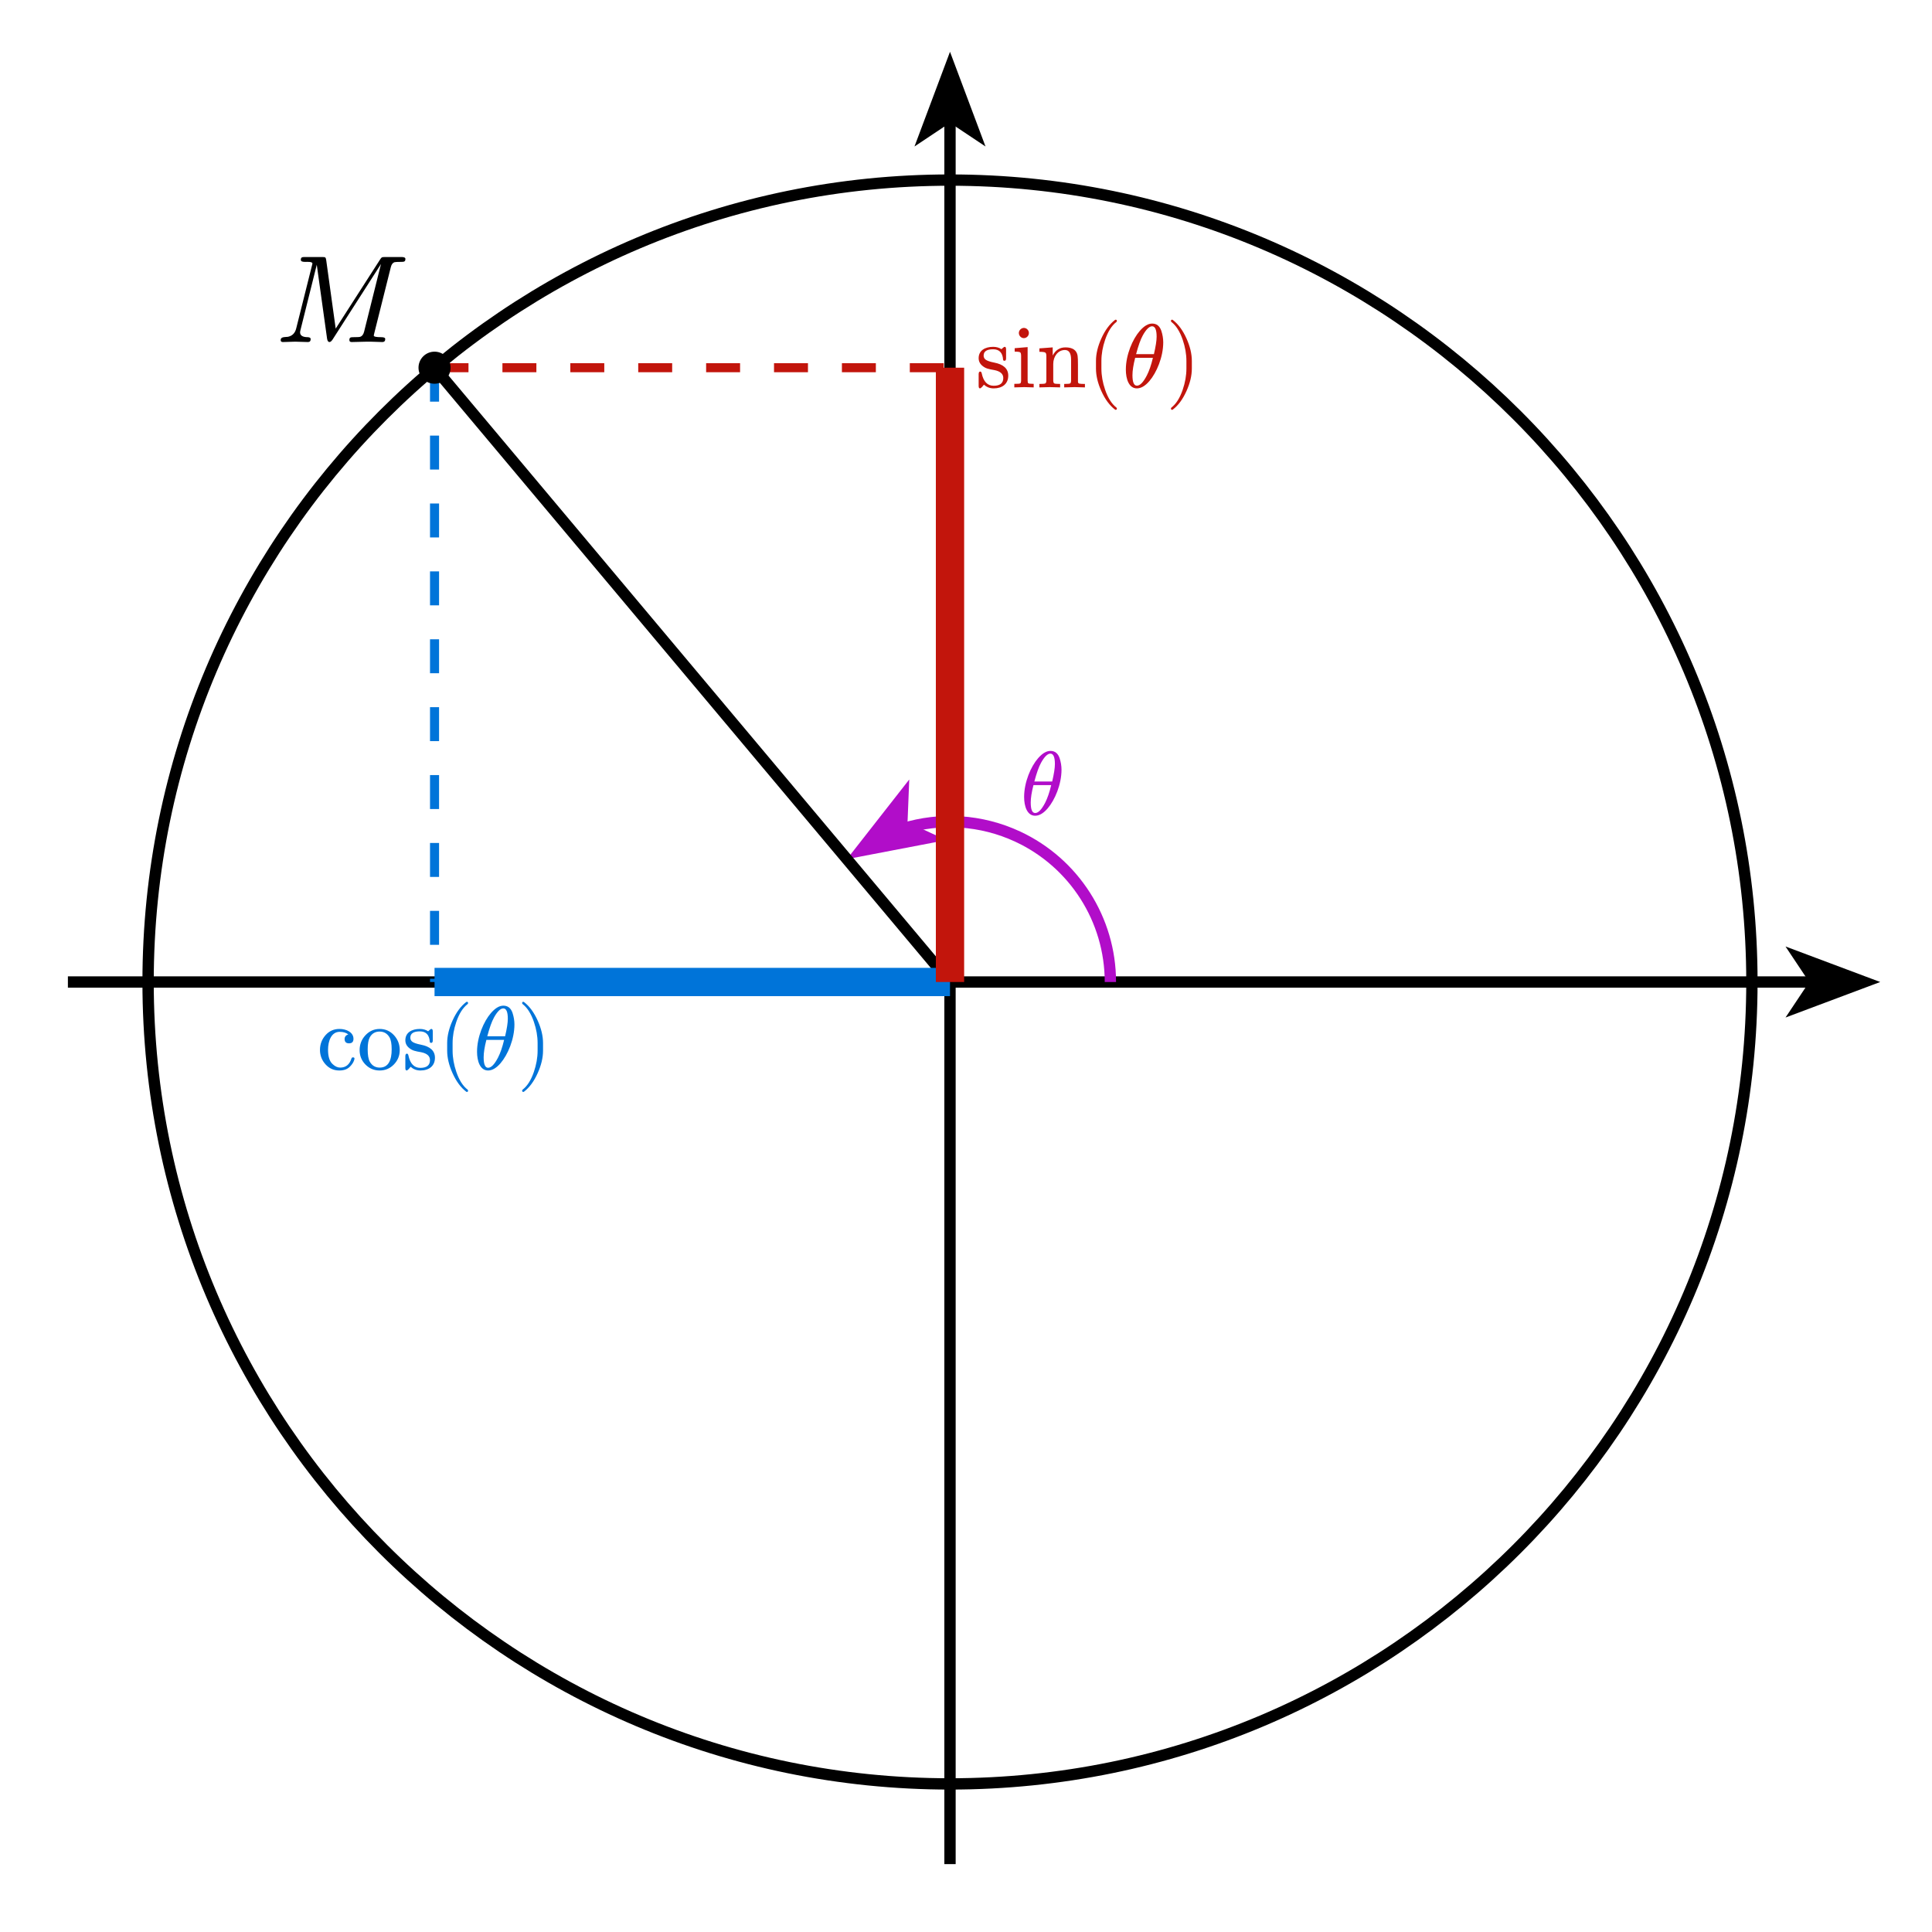
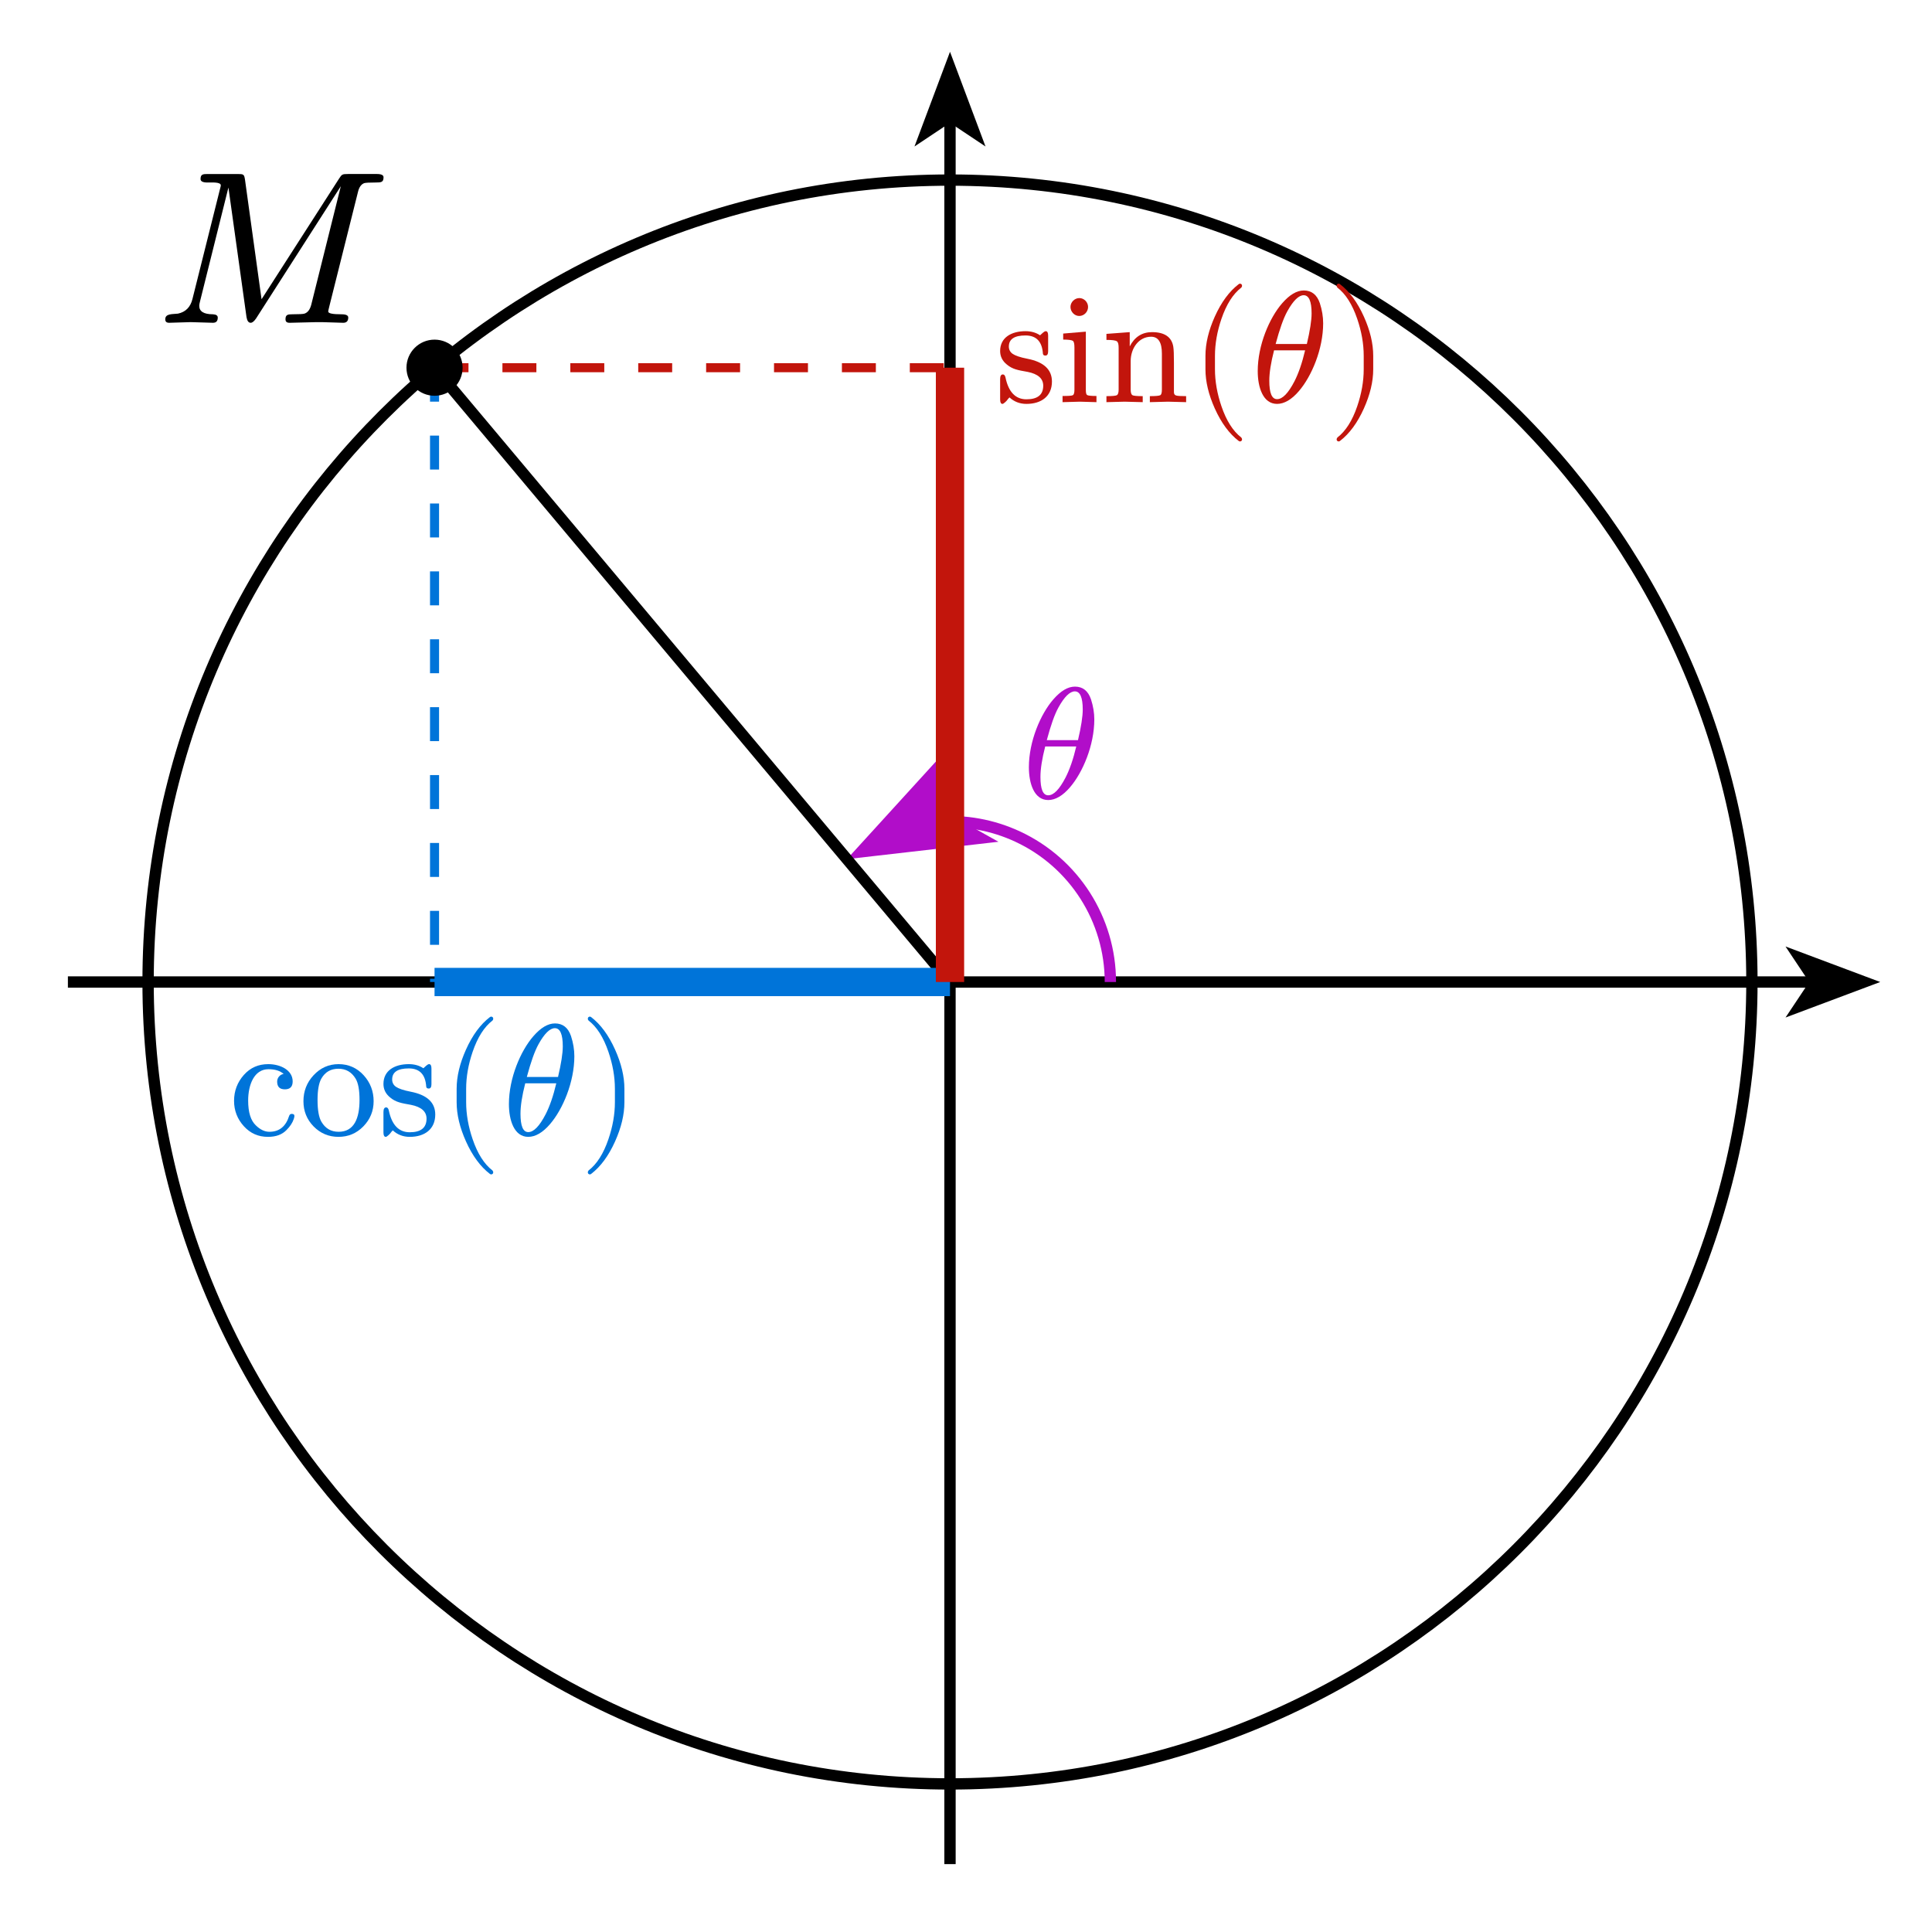
<svg xmlns="http://www.w3.org/2000/svg" xmlns:xlink="http://www.w3.org/1999/xlink" viewBox="0 0 170.733 170.733" width="170.733pt" height="170.733pt">
  <path fill="#ffffff" fill-rule="nonzero" d="M 0 0v 170.733h 170.733v -170.733Z " />
  <g transform="translate(6 6)">
    <path fill="none" stroke="#000000" stroke-width="1" stroke-linecap="butt" stroke-linejoin="miter" stroke-miterlimit="4" transform="translate(0 80.78072)" d="M 0 0h 154.482" />
    <path fill="#000000" fill-rule="nonzero" stroke="#000000" stroke-width="1" stroke-linecap="butt" stroke-linejoin="miter" stroke-miterlimit="4" stroke-dashoffset="0" stroke-dasharray="" transform="translate(153.0642 78.65474)" d="M 0 0m 5.669 2.126l -5.669 -2.126l 1.417 2.126l -1.417 2.126l 5.669 -2.126Z " />
    <path fill="none" stroke="#000000" stroke-width="1" stroke-linecap="butt" stroke-linejoin="miter" stroke-miterlimit="4" transform="translate(77.95276 4.251969)" d="M 0 0m 0 154.482v -154.482" />
    <path fill="#000000" fill-rule="nonzero" stroke="#000000" stroke-width="1" stroke-linecap="butt" stroke-linejoin="miter" stroke-miterlimit="4" stroke-dashoffset="0" stroke-dasharray="" transform="translate(75.82677)" d="M 0 0m 2.126 0l -2.126 5.669l 2.126 -1.417l 2.126 1.417l -2.126 -5.669Z " />
    <path fill="none" stroke="#000000" stroke-width="1" stroke-linecap="butt" stroke-linejoin="miter" stroke-miterlimit="4" transform="translate(7.086614 9.914582)" d="M 0 0m 70.866 0c -39.103 0 -70.866 31.763 -70.866 70.866c 0 39.103 31.763 70.866 70.866 70.866c 39.103 0 70.866 -31.763 70.866 -70.866c 0 -39.103 -31.763 -70.866 -70.866 -70.866Z " />
-     <path fill="none" stroke="#b10dc9" stroke-width="1" stroke-linecap="butt" stroke-linejoin="miter" stroke-miterlimit="4" transform="translate(73.79732 66.60732)" d="M 0 0m 18.329 14.173c 0 -5.508 -3.191 -10.517 -8.183 -12.845c -3.238 -1.51 -6.853 -1.714 -10.145 -0.705" />
-     <path fill="#b10dc9" fill-rule="nonzero" stroke="#b10dc9" stroke-width="1" stroke-linecap="butt" stroke-linejoin="miter" stroke-miterlimit="4" stroke-dashoffset="0" stroke-dasharray="" transform="translate(70.05787 64.41328)" d="M 0 0m 0 4.768l 5.947 -1.139l -2.317 -1.076l 0.102 -2.553l -3.732 4.768Z " />
-     <path fill="none" transform="translate(84.16697 60.53511)" d="M 0 0h 3.864v 5.552h -3.864v -5.552Z " />
-     <g transform="translate(84.16697 60.53511)">
-       <g transform="matrix(1 0 0 -1 0 5.464)">
-         <use xlink:href="#gDA1E969A633816CF44B98AA52CC7AFE7" x="0" y="0" fill="#b10dc9" fill-rule="nonzero" />
+     <path fill="none" stroke="#b10dc9" stroke-width="1" stroke-linecap="butt" stroke-linejoin="miter" stroke-miterlimit="4" transform="translate(76.92565 66.60732)" d="M 0 0m 15.2 14.173c 0 -5.508 -3.191 -10.517 -8.183 -12.845c -2.236 -1.043 -4.652 -1.463 -7.017 -1.291" />
+     <path fill="#b10dc9" fill-rule="nonzero" stroke="#b10dc9" stroke-width="1" stroke-linecap="butt" stroke-linejoin="miter" stroke-miterlimit="4" stroke-dashoffset="0" stroke-dasharray="" transform="translate(70.1101 61.44379)" d="M 0 0m 0 7.831l 10.527 -1.207l -3.903 -2.182l 0.514 -4.442l -7.138 7.831Z " />
+     <path fill="none" transform="translate(84.33524 54.98487)" d="M 0 0h 6.762v 9.716h -6.762v -9.716Z " />
+     <g transform="translate(84.33524 54.98487)">
+       <g transform="matrix(1 0 0 -1 0 9.562)">
+         <use xlink:href="#gCC3079E72C3D0C5A1EDCDE9A86BCC69E" x="0" y="0" fill="#b10dc9" fill-rule="nonzero" />
      </g>
    </g>
    <path fill="none" stroke="#000000" stroke-width="1" stroke-linecap="butt" stroke-linejoin="miter" stroke-miterlimit="4" transform="translate(32.40088 26.49411)" d="M 0 0m 45.552 54.287l -45.552 -54.287" />
    <path fill="none" stroke="#0074d9" stroke-width="0.8" stroke-linecap="butt" stroke-linejoin="miter" stroke-miterlimit="4" stroke-dashoffset="0" stroke-dasharray="3 3" transform="translate(32.40088 26.49411)" d="M 0 0v 54.287" />
    <path fill="none" stroke="#c2150c" stroke-width="0.8" stroke-linecap="butt" stroke-linejoin="miter" stroke-miterlimit="4" stroke-dashoffset="0" stroke-dasharray="3 3" transform="translate(32.40088 26.49411)" d="M 0 0h 45.552" />
    <path fill="none" stroke="#0074d9" stroke-width="2.5" stroke-linecap="butt" stroke-linejoin="miter" stroke-miterlimit="4" transform="translate(32.40088 80.78072)" d="M 0 0m 45.552 0h -45.552" />
    <path fill="none" stroke="#c2150c" stroke-width="2.5" stroke-linecap="butt" stroke-linejoin="miter" stroke-miterlimit="4" transform="translate(77.95276 26.49411)" d="M 0 0m 0 54.287v -54.287" />
-     <path fill="none" transform="translate(19.73716 80.78072)" d="M 0 0h 25.327v 11.983h -25.327v -11.983Z " />
-     <g transform="translate(19.73716 80.78072)">
-       <g transform="matrix(1 0 0 -1 2.267717 7.731717)">
-         <use xlink:href="#g1FA4125118032A1AF81ABBDA6DC5FBDC" x="0" y="0" fill="#0074d9" fill-rule="nonzero" />
-         <use xlink:href="#g4F556D09B435347DCAA60505DD7BED9D" x="3.552" y="0" fill="#0074d9" fill-rule="nonzero" />
-         <use xlink:href="#g20FF39E70E1E8845E6D7E49EECFC8FBE" x="7.552" y="0" fill="#0074d9" fill-rule="nonzero" />
+     <path fill="none" transform="translate(10.23937 80.78072)" d="M 0 0h 44.323v 20.971h -44.323v -20.971Z " />
+     <g transform="translate(10.23937 80.78072)">
+       <g transform="matrix(1 0 0 -1 3.968504 13.5305)">
+         <use xlink:href="#g258C70B18BC80CFBC683E19406AD4C62" x="0" y="0" fill="#0074d9" fill-rule="nonzero" />
+         <use xlink:href="#g1462BC444B9152D77B353A83A1EDE004" x="6.216" y="0" fill="#0074d9" fill-rule="nonzero" />
+         <use xlink:href="#gAE6D53EBE051B79B6F408E0269F98819" x="13.216" y="0" fill="#0074d9" fill-rule="nonzero" />
      </g>
-       <g transform="matrix(1 0 0 -1 12.97172 7.731717)">
-         <use xlink:href="#g641A6D65893F60A3859ADDEBAA60C485" x="0" y="0" fill="#0074d9" fill-rule="nonzero" />
+       <g transform="matrix(1 0 0 -1 22.7005 13.5305)">
+         <use xlink:href="#g4F234FF85F9F6946924B710E435ADD" x="0" y="0" fill="#0074d9" fill-rule="nonzero" />
      </g>
-       <g transform="matrix(1 0 0 -1 16.08372 7.731717)">
-         <use xlink:href="#gDA1E969A633816CF44B98AA52CC7AFE7" x="0" y="0" fill="#0074d9" fill-rule="nonzero" />
+       <g transform="matrix(1 0 0 -1 28.1465 13.5305)">
+         <use xlink:href="#gCC3079E72C3D0C5A1EDCDE9A86BCC69E" x="0" y="0" fill="#0074d9" fill-rule="nonzero" />
      </g>
-       <g transform="matrix(1 0 0 -1 19.94772 7.731717)">
-         <use xlink:href="#g44C223139EF57B7227E3C3E5D94DE4B2" x="0" y="0" fill="#0074d9" fill-rule="nonzero" />
+       <g transform="matrix(1 0 0 -1 34.9085 13.5305)">
+         <use xlink:href="#g95F3CF0ECA471EEF0B21C8E5A07D7053" x="0" y="0" fill="#0074d9" fill-rule="nonzero" />
      </g>
    </g>
-     <path fill="none" transform="translate(77.95276 20.50239)" d="M 0 0h 24.447v 11.983h -24.447v -11.983Z " />
-     <g transform="translate(77.95276 20.50239)">
-       <g transform="matrix(1 0 0 -1 2.267717 7.731717)">
-         <use xlink:href="#g20FF39E70E1E8845E6D7E49EECFC8FBE" x="0" y="0" fill="#c2150c" fill-rule="nonzero" />
-         <use xlink:href="#g4D908C92EB455D723E0ACEF684CDE567" x="3.152" y="0" fill="#c2150c" fill-rule="nonzero" />
-         <use xlink:href="#g1B7BA69B40F53CE4A645D03518728FF7" x="5.376" y="0" fill="#c2150c" fill-rule="nonzero" />
+     <path fill="none" transform="translate(77.95276 16.00861)" d="M 0 0h 42.783v 20.971h -42.783v -20.971Z " />
+     <g transform="translate(77.95276 16.00861)">
+       <g transform="matrix(1 0 0 -1 3.968504 13.5305)">
+         <use xlink:href="#gAE6D53EBE051B79B6F408E0269F98819" x="0" y="0" fill="#c2150c" fill-rule="nonzero" />
+         <use xlink:href="#gD6BBEF219BB5A8B12BF6CE642665027E" x="5.516" y="0" fill="#c2150c" fill-rule="nonzero" />
+         <use xlink:href="#g132E8BB142D2715CF88F2BB0B3C5B6AF" x="9.408" y="0" fill="#c2150c" fill-rule="nonzero" />
      </g>
-       <g transform="matrix(1 0 0 -1 12.09172 7.731717)">
-         <use xlink:href="#g641A6D65893F60A3859ADDEBAA60C485" x="0" y="0" fill="#c2150c" fill-rule="nonzero" />
+       <g transform="matrix(1 0 0 -1 21.1605 13.5305)">
+         <use xlink:href="#g4F234FF85F9F6946924B710E435ADD" x="0" y="0" fill="#c2150c" fill-rule="nonzero" />
      </g>
-       <g transform="matrix(1 0 0 -1 15.20372 7.731717)">
-         <use xlink:href="#gDA1E969A633816CF44B98AA52CC7AFE7" x="0" y="0" fill="#c2150c" fill-rule="nonzero" />
+       <g transform="matrix(1 0 0 -1 26.6065 13.5305)">
+         <use xlink:href="#gCC3079E72C3D0C5A1EDCDE9A86BCC69E" x="0" y="0" fill="#c2150c" fill-rule="nonzero" />
      </g>
-       <g transform="matrix(1 0 0 -1 19.06772 7.731717)">
-         <use xlink:href="#g44C223139EF57B7227E3C3E5D94DE4B2" x="0" y="0" fill="#c2150c" fill-rule="nonzero" />
+       <g transform="matrix(1 0 0 -1 33.3685 13.5305)">
+         <use xlink:href="#g95F3CF0ECA471EEF0B21C8E5A07D7053" x="0" y="0" fill="#c2150c" fill-rule="nonzero" />
      </g>
    </g>
-     <path fill="#000000" fill-rule="nonzero" transform="translate(30.98356 25.07679)" d="M 0 0m 1.417 0c -0.782 0 -1.417 0.635 -1.417 1.417c 0 0.782 0.635 1.417 1.417 1.417c 0.782 0 1.417 -0.635 1.417 -1.417c 0 -0.782 -0.635 -1.417 -1.417 -1.417Z " />
-     <path fill="none" transform="translate(16.07344 14.44568)" d="M 0 0h 16.327v 12.048h -16.327v -12.048Z " />
-     <g transform="translate(16.07344 14.44568)">
-       <g transform="matrix(1 0 0 -1 2.267717 9.780717)">
-         <use xlink:href="#gC45012E9777FA5A123D693620FE7C717" x="0" y="0" fill="#000000" fill-rule="nonzero" />
+     <path fill="#000000" fill-rule="nonzero" transform="translate(29.92056 24.01379)" d="M 0 0m 2.48 0c -1.369 0 -2.48 1.112 -2.48 2.48c 0 1.369 1.112 2.48 2.48 2.48c 1.369 0 2.48 -1.112 2.48 -2.48c 0 -1.369 -1.112 -2.48 -2.48 -2.48Z " />
+     <path fill="none" transform="translate(3.82787 5.409352)" d="M 0 0h 28.573v 21.085h -28.573v -21.085Z " />
+     <g transform="translate(3.82787 5.409352)">
+       <g transform="matrix(1 0 0 -1 3.968504 17.11625)">
+         <use xlink:href="#gCFD629F6563D277A6C08C583B68E3F40" x="0" y="0" fill="#000000" fill-rule="nonzero" />
      </g>
    </g>
  </g>
  <defs>
-     <symbol id="gDA1E969A633816CF44B98AA52CC7AFE7" overflow="visible">
-       <path d="M 0 0m 1.312 -0.088c 0.36 0 0.736 0.216 1.104 0.648c 0.64 0.744 1.224 2.12 1.224 3.424c 0 0.328 -0.056 0.672 -0.168 1.016c -0.144 0.424 -0.416 0.64 -0.808 0.64c -0.36 0 -0.72 -0.216 -1.096 -0.648c -0.64 -0.736 -1.232 -2.112 -1.232 -3.424c 0 -0.816 0.264 -1.656 0.976 -1.656Z m 1.344 5.488c 0.264 0 0.4 -0.304 0.4 -0.92c 0 -0.344 -0.08 -0.864 -0.24 -1.544h -1.576c 0.2 0.744 0.392 1.296 0.592 1.656c 0.296 0.536 0.576 0.808 0.824 0.808Z m -1.496 -2.784h 1.568c -0.152 -0.648 -0.336 -1.168 -0.536 -1.56c -0.312 -0.6 -0.6 -0.904 -0.88 -0.904c -0.264 0 -0.392 0.312 -0.392 0.928c 0 0.4 0.08 0.912 0.24 1.536Z " />
+     <symbol id="gCC3079E72C3D0C5A1EDCDE9A86BCC69E" overflow="visible">
+       <path d="M 0 0m 2.296 -0.154c 0.63 0 1.288 0.378 1.932 1.134c 1.12 1.302 2.142 3.71 2.142 5.992c 0 0.574 -0.098 1.176 -0.294 1.778c -0.252 0.742 -0.728 1.12 -1.414 1.12c -0.63 0 -1.26 -0.378 -1.918 -1.134c -1.12 -1.288 -2.156 -3.696 -2.156 -5.992c 0 -1.428 0.462 -2.898 1.708 -2.898Z m 2.352 9.604c 0.462 0 0.7 -0.532 0.7 -1.61c 0 -0.602 -0.14 -1.512 -0.42 -2.702h -2.758c 0.35 1.302 0.686 2.268 1.036 2.898c 0.518 0.938 1.008 1.414 1.442 1.414Z m -2.618 -4.872h 2.744c -0.266 -1.134 -0.588 -2.044 -0.938 -2.73c -0.546 -1.05 -1.05 -1.582 -1.54 -1.582c -0.462 0 -0.686 0.546 -0.686 1.624c 0 0.7 0.14 1.596 0.42 2.688Z " />
    </symbol>
-     <symbol id="g1FA4125118032A1AF81ABBDA6DC5FBDC" overflow="visible">
-       <path d="M 0 0m 2.008 3.328c 0.336 0 0.592 -0.08 0.768 -0.24c -0.192 -0.024 -0.328 -0.2 -0.328 -0.384c 0 -0.264 0.128 -0.392 0.392 -0.392c 0.264 0 0.392 0.136 0.392 0.4c 0 0.568 -0.616 0.872 -1.232 0.872c -0.496 0 -0.904 -0.176 -1.232 -0.544c -0.328 -0.368 -0.496 -0.808 -0.496 -1.312c 0 -0.488 0.168 -0.92 0.496 -1.28c 0.328 -0.36 0.728 -0.536 1.216 -0.536c 0.4 0 0.712 0.112 0.936 0.344c 0.184 0.184 0.304 0.368 0.368 0.56c 0.024 0.072 0.032 0.12 0.032 0.152c 0 0.072 -0.048 0.104 -0.136 0.104c -0.064 0 -0.104 -0.032 -0.128 -0.096c -0.168 -0.536 -0.496 -0.808 -1 -0.808c -0.232 0 -0.456 0.104 -0.68 0.32c -0.264 0.248 -0.392 0.664 -0.392 1.256c 0 0.8 0.304 1.584 1.024 1.584Z " />
+     <symbol id="g258C70B18BC80CFBC683E19406AD4C62" overflow="visible">
+       <path d="M 0 0m 3.514 5.824c 0.588 0 1.036 -0.14 1.344 -0.42c -0.336 -0.042 -0.574 -0.35 -0.574 -0.672c 0 -0.462 0.224 -0.686 0.686 -0.686c 0.462 0 0.686 0.238 0.686 0.7c 0 0.994 -1.078 1.526 -2.156 1.526c -0.868 0 -1.582 -0.308 -2.156 -0.952c -0.574 -0.644 -0.868 -1.414 -0.868 -2.296c 0 -0.854 0.294 -1.61 0.868 -2.24c 0.574 -0.63 1.274 -0.938 2.128 -0.938c 0.7 0 1.246 0.196 1.638 0.602c 0.322 0.322 0.532 0.644 0.644 0.98c 0.042 0.126 0.056 0.21 0.056 0.266c 0 0.126 -0.084 0.182 -0.238 0.182c -0.112 0 -0.182 -0.056 -0.224 -0.168c -0.294 -0.938 -0.868 -1.414 -1.75 -1.414c -0.406 0 -0.798 0.182 -1.19 0.56c -0.462 0.434 -0.686 1.162 -0.686 2.198c 0 1.4 0.532 2.772 1.792 2.772Z " />
    </symbol>
-     <symbol id="g4F556D09B435347DCAA60505DD7BED9D" overflow="visible">
-       <path d="M 0 0m 1.992 -0.088c 0.496 0 0.912 0.176 1.256 0.528c 0.344 0.352 0.52 0.776 0.52 1.272c 0 0.504 -0.168 0.944 -0.504 1.312c -0.336 0.368 -0.76 0.56 -1.264 0.56c -0.504 0 -0.92 -0.192 -1.264 -0.56c -0.344 -0.368 -0.512 -0.808 -0.512 -1.312c 0 -0.496 0.168 -0.92 0.512 -1.272c 0.344 -0.352 0.768 -0.528 1.256 -0.528Z m 0.008 0.256c -0.384 0 -0.672 0.168 -0.872 0.512c -0.128 0.224 -0.192 0.592 -0.192 1.096c 0 0.488 0.064 0.84 0.184 1.064c 0.192 0.344 0.48 0.512 0.872 0.512c 0.376 0 0.664 -0.168 0.864 -0.496c 0.136 -0.224 0.2 -0.584 0.2 -1.08c 0 -0.928 -0.272 -1.608 -1.056 -1.608Z " />
+     <symbol id="g1462BC444B9152D77B353A83A1EDE004" overflow="visible">
+       <path d="M 0 0m 3.486 -0.154c 0.868 0 1.596 0.308 2.198 0.924c 0.602 0.616 0.91 1.358 0.91 2.226c 0 0.882 -0.294 1.652 -0.882 2.296c -0.588 0.644 -1.33 0.98 -2.212 0.98c -0.882 0 -1.61 -0.336 -2.212 -0.98c -0.602 -0.644 -0.896 -1.414 -0.896 -2.296c 0 -0.868 0.294 -1.61 0.896 -2.226c 0.602 -0.616 1.344 -0.924 2.198 -0.924Z m 0.014 0.448c -0.672 0 -1.176 0.294 -1.526 0.896c -0.224 0.392 -0.336 1.036 -0.336 1.918c 0 0.854 0.112 1.47 0.322 1.862c 0.336 0.602 0.84 0.896 1.526 0.896c 0.658 0 1.162 -0.294 1.512 -0.868c 0.238 -0.392 0.35 -1.022 0.35 -1.89c 0 -1.624 -0.476 -2.814 -1.848 -2.814Z " />
    </symbol>
-     <symbol id="g20FF39E70E1E8845E6D7E49EECFC8FBE" overflow="visible">
-       <path d="M 0 0m 2.88 1.04c 0 0.608 -0.416 0.992 -1.24 1.152c -0.376 0.072 -0.616 0.16 -0.744 0.248c -0.128 0.088 -0.192 0.216 -0.192 0.368c 0 0.376 0.28 0.56 0.84 0.56c 0.544 0 0.84 -0.304 0.88 -0.92c 0.008 -0.064 0.048 -0.096 0.128 -0.096c 0.088 0 0.136 0.072 0.136 0.216v 0.792c 0 0.152 -0.04 0.224 -0.12 0.224c -0.088 0 -0.208 -0.144 -0.288 -0.208c -0.2 0.136 -0.448 0.208 -0.736 0.208c -0.712 0 -1.28 -0.32 -1.28 -1c 0 -0.272 0.112 -0.504 0.344 -0.688c 0.28 -0.232 0.544 -0.28 1.048 -0.368c 0.52 -0.104 0.784 -0.336 0.784 -0.696c 0 -0.456 -0.28 -0.688 -0.848 -0.688c -0.552 0 -0.904 0.368 -1.056 1.096c -0.024 0.104 -0.064 0.16 -0.136 0.16c -0.088 0 -0.136 -0.08 -0.136 -0.232v -1.032c 0 -0.152 0.04 -0.224 0.12 -0.224c 0.024 0 0.064 0.024 0.128 0.08c 0.144 0.128 0.08 0.104 0.224 0.248c 0.232 -0.216 0.52 -0.328 0.856 -0.328c 0.76 0 1.288 0.392 1.288 1.128Z " />
+     <symbol id="gAE6D53EBE051B79B6F408E0269F98819" overflow="visible">
+       <path d="M 0 0m 5.04 1.82c 0 1.064 -0.728 1.736 -2.17 2.016c -0.658 0.126 -1.078 0.28 -1.302 0.434c -0.224 0.154 -0.336 0.378 -0.336 0.644c 0 0.658 0.49 0.98 1.47 0.98c 0.952 0 1.47 -0.532 1.54 -1.61c 0.014 -0.112 0.084 -0.168 0.224 -0.168c 0.154 0 0.238 0.126 0.238 0.378v 1.386c 0 0.266 -0.07 0.392 -0.21 0.392c -0.154 0 -0.364 -0.252 -0.504 -0.364c -0.35 0.238 -0.784 0.364 -1.288 0.364c -1.246 0 -2.24 -0.56 -2.24 -1.75c 0 -0.476 0.196 -0.882 0.602 -1.204c 0.49 -0.406 0.952 -0.49 1.834 -0.644c 0.91 -0.182 1.372 -0.588 1.372 -1.218c 0 -0.798 -0.49 -1.204 -1.484 -1.204c -0.966 0 -1.582 0.644 -1.848 1.918c -0.042 0.182 -0.112 0.28 -0.238 0.28c -0.154 0 -0.238 -0.14 -0.238 -0.406v -1.806c 0 -0.266 0.07 -0.392 0.21 -0.392c 0.042 0 0.112 0.042 0.224 0.14c 0.252 0.224 0.14 0.182 0.392 0.434c 0.406 -0.378 0.91 -0.574 1.498 -0.574c 1.33 0 2.254 0.686 2.254 1.974Z " />
    </symbol>
-     <symbol id="g641A6D65893F60A3859ADDEBAA60C485" overflow="visible">
-       <path d="M 0 0m 2.544 -1.984c 0.072 0 0.112 0.04 0.112 0.112c 0 0.024 -0.016 0.056 -0.04 0.088c -0.416 0.32 -0.752 0.848 -1 1.576c -0.216 0.632 -0.328 1.256 -0.328 1.872v 0.672c 0 0.616 0.112 1.24 0.328 1.872c 0.248 0.728 0.584 1.256 1 1.576c 0.024 0.024 0.04 0.056 0.04 0.088c 0 0.072 -0.04 0.112 -0.112 0.112c -0.008 0 -0.032 -0.008 -0.056 -0.024c -0.48 -0.368 -0.88 -0.912 -1.208 -1.64c -0.312 -0.696 -0.472 -1.352 -0.472 -1.984v -0.672c 0 -0.632 0.16 -1.288 0.472 -1.984c 0.328 -0.728 0.728 -1.272 1.208 -1.64c 0.024 -0.016 0.048 -0.024 0.056 -0.024Z " />
+     <symbol id="g4F234FF85F9F6946924B710E435ADD" overflow="visible">
+       <path d="M 0 0m 4.452 -3.472c 0.126 0 0.196 0.07 0.196 0.196c 0 0.042 -0.028 0.098 -0.07 0.154c -0.728 0.56 -1.316 1.484 -1.75 2.758c -0.378 1.106 -0.574 2.198 -0.574 3.276v 1.176c 0 1.078 0.196 2.17 0.574 3.276c 0.434 1.274 1.022 2.198 1.75 2.758c 0.042 0.042 0.07 0.098 0.07 0.154c 0 0.126 -0.07 0.196 -0.196 0.196c -0.014 0 -0.056 -0.014 -0.098 -0.042c -0.84 -0.644 -1.54 -1.596 -2.114 -2.87c -0.546 -1.218 -0.826 -2.366 -0.826 -3.472v -1.176c 0 -1.106 0.28 -2.254 0.826 -3.472c 0.574 -1.274 1.274 -2.226 2.114 -2.87c 0.042 -0.028 0.084 -0.042 0.098 -0.042Z " />
    </symbol>
-     <symbol id="g44C223139EF57B7227E3C3E5D94DE4B2" overflow="visible">
-       <path d="M 0 0m 0.624 -1.96c 0.48 0.368 0.88 0.912 1.208 1.64c 0.312 0.696 0.472 1.352 0.472 1.984v 0.672c 0 0.632 -0.16 1.288 -0.472 1.984c -0.328 0.728 -0.728 1.272 -1.208 1.64c -0.024 0.016 -0.048 0.024 -0.056 0.024c -0.072 0 -0.112 -0.04 -0.112 -0.112c 0 -0.032 0.016 -0.064 0.04 -0.088c 0.416 -0.32 0.752 -0.848 1 -1.576c 0.216 -0.632 0.328 -1.256 0.328 -1.872v -0.672c 0 -0.616 -0.112 -1.24 -0.328 -1.872c -0.248 -0.728 -0.584 -1.256 -1 -1.576c -0.024 -0.032 -0.04 -0.064 -0.04 -0.088c 0 -0.072 0.04 -0.112 0.112 -0.112c 0.008 0 0.032 0.008 0.056 0.024Z " />
+     <symbol id="g95F3CF0ECA471EEF0B21C8E5A07D7053" overflow="visible">
+       <path d="M 0 0m 1.092 -3.43c 0.84 0.644 1.54 1.596 2.114 2.87c 0.546 1.218 0.826 2.366 0.826 3.472v 1.176c 0 1.106 -0.28 2.254 -0.826 3.472c -0.574 1.274 -1.274 2.226 -2.114 2.87c -0.042 0.028 -0.084 0.042 -0.098 0.042c -0.126 0 -0.196 -0.07 -0.196 -0.196c 0 -0.056 0.028 -0.112 0.07 -0.154c 0.728 -0.56 1.316 -1.484 1.75 -2.758c 0.378 -1.106 0.574 -2.198 0.574 -3.276v -1.176c 0 -1.078 -0.196 -2.17 -0.574 -3.276c -0.434 -1.274 -1.022 -2.198 -1.75 -2.758c -0.042 -0.056 -0.07 -0.112 -0.07 -0.154c 0 -0.126 0.07 -0.196 0.196 -0.196c 0.014 0 0.056 0.014 0.098 0.042Z " />
    </symbol>
-     <symbol id="g4D908C92EB455D723E0ACEF684CDE567" overflow="visible">
-       <path d="M 0 0m 1.552 4.808c 0 0.24 -0.2 0.448 -0.44 0.448c -0.24 0 -0.448 -0.208 -0.448 -0.448c 0 -0.24 0.2 -0.456 0.44 -0.456c 0.248 0 0.448 0.208 0.448 0.456Z m -0.408 -4.784l 0.832 -0.024v 0.312c -0.264 0 -0.424 0.016 -0.472 0.048c -0.048 0.032 -0.064 0.12 -0.064 0.264v 2.936l -1.144 -0.096v -0.304c 0.264 0 0.432 -0.024 0.488 -0.064c 0.056 -0.04 0.08 -0.152 0.08 -0.336v -2.128c 0 -0.152 -0.024 -0.248 -0.08 -0.28c -0.056 -0.032 -0.232 -0.04 -0.52 -0.04v -0.312Z " />
+     <symbol id="gD6BBEF219BB5A8B12BF6CE642665027E" overflow="visible">
+       <path d="M 0 0m 2.716 8.414c 0 0.42 -0.35 0.784 -0.77 0.784c -0.42 0 -0.784 -0.364 -0.784 -0.784c 0 -0.42 0.35 -0.798 0.77 -0.798c 0.434 0 0.784 0.364 0.784 0.798Z m -0.714 -8.372l 1.456 -0.042v 0.546c -0.462 0 -0.742 0.028 -0.826 0.084c -0.084 0.056 -0.112 0.21 -0.112 0.462v 5.138l -2.002 -0.168v -0.532c 0.462 0 0.756 -0.042 0.854 -0.112c 0.098 -0.07 0.14 -0.266 0.14 -0.588v -3.724c 0 -0.266 -0.042 -0.434 -0.14 -0.49c -0.098 -0.056 -0.406 -0.07 -0.91 -0.07v -0.546Z " />
    </symbol>
-     <symbol id="g1B7BA69B40F53CE4A645D03518728FF7" overflow="visible">
-       <path d="M 0 0m 2.512 3.304c 0.36 0 0.544 -0.28 0.544 -0.848v -1.824c 0 -0.152 -0.024 -0.248 -0.08 -0.28c -0.056 -0.032 -0.232 -0.048 -0.528 -0.048v -0.304l 0.92 0.024l 0.912 -0.024v 0.304c -0.256 0 -0.424 0.008 -0.504 0.032c -0.08 0.024 -0.112 0.08 -0.112 0.176v 1.496c 0 0.376 -0.008 0.64 -0.032 0.792c -0.08 0.488 -0.44 0.736 -1.072 0.736c -0.504 0 -0.88 -0.24 -1.128 -0.72v 0.72l -1.176 -0.088v -0.304c 0.288 0 0.464 -0.024 0.528 -0.072c 0.064 -0.048 0.088 -0.152 0.088 -0.336v -2.104c 0 -0.152 -0.032 -0.248 -0.088 -0.28c -0.056 -0.032 -0.232 -0.048 -0.528 -0.048v -0.304l 0.92 0.024l 0.912 -0.024v 0.304c -0.296 0 -0.464 0.016 -0.52 0.048c -0.056 0.032 -0.088 0.128 -0.088 0.28v 1.44c 0 0.648 0.408 1.232 1.032 1.232Z " />
+     <symbol id="g132E8BB142D2715CF88F2BB0B3C5B6AF" overflow="visible">
+       <path d="M 0 0m 4.396 5.782c 0.63 0 0.952 -0.49 0.952 -1.484v -3.192c 0 -0.266 -0.042 -0.434 -0.14 -0.49c -0.098 -0.056 -0.406 -0.084 -0.924 -0.084v -0.532l 1.61 0.042l 1.596 -0.042v 0.532c -0.448 0 -0.742 0.014 -0.882 0.056c -0.14 0.042 -0.196 0.14 -0.196 0.308v 2.618c 0 0.658 -0.014 1.12 -0.056 1.386c -0.14 0.854 -0.77 1.288 -1.876 1.288c -0.882 0 -1.54 -0.42 -1.974 -1.26v 1.26l -2.058 -0.154v -0.532c 0.504 0 0.812 -0.042 0.924 -0.126c 0.112 -0.084 0.154 -0.266 0.154 -0.588v -3.682c 0 -0.266 -0.056 -0.434 -0.154 -0.49c -0.098 -0.056 -0.406 -0.084 -0.924 -0.084v -0.532l 1.61 0.042l 1.596 -0.042v 0.532c -0.518 0 -0.812 0.028 -0.91 0.084c -0.098 0.056 -0.154 0.224 -0.154 0.49v 2.52c 0 1.134 0.714 2.156 1.806 2.156Z " />
    </symbol>
-     <symbol id="gC45012E9777FA5A123D693620FE7C717" overflow="visible">
-       <path d="M 0 0m 6.534 0.176c 0 -0.121 0.066 -0.176 0.209 -0.176l 1.353 0.033c 0.253 0.011 1.144 -0.033 1.353 -0.033c 0.165 0 0.253 0.088 0.253 0.264c 0 0.11 -0.11 0.165 -0.341 0.165c -0.451 0 -0.671 0.044 -0.671 0.143c 0 0.033 0.022 0.11 0.055 0.253l 1.452 5.797c 0.055 0.231 0.165 0.374 0.308 0.429c 0.066 0.022 0.264 0.033 0.583 0.033c 0.275 0 0.396 0.011 0.396 0.264c 0 0.11 -0.11 0.165 -0.341 0.165h -1.441c -0.319 0 -0.319 -0.022 -0.462 -0.231l -3.916 -6.094l -0.836 6.039c -0.044 0.275 -0.066 0.286 -0.385 0.286h -1.496c -0.242 0 -0.363 -0.011 -0.363 -0.253c 0 -0.121 0.121 -0.176 0.352 -0.176c 0.22 0 0.671 0.033 0.671 -0.143c 0 -0.022 -0.011 -0.088 -0.044 -0.198l -1.386 -5.533c -0.099 -0.418 -0.352 -0.671 -0.737 -0.748c -0.275 -0.033 -0.638 0.011 -0.638 -0.286c 0 -0.121 0.066 -0.176 0.198 -0.176c 0.198 0 0.891 0.033 1.089 0.033c 0.209 0 0.913 -0.033 1.122 -0.033c 0.165 0 0.242 0.088 0.242 0.264c 0 0.099 -0.077 0.154 -0.242 0.165c -0.462 0 -0.693 0.143 -0.693 0.429c 0 0.044 0.011 0.121 0.044 0.242l 1.43 5.731l 0.913 -6.545c 0.033 -0.187 0.099 -0.286 0.209 -0.286c 0.088 0 0.176 0.077 0.275 0.22l 4.279 6.677l -1.496 -5.995c -0.066 -0.242 -0.176 -0.385 -0.341 -0.44c -0.066 -0.022 -0.275 -0.033 -0.616 -0.033c -0.231 0 -0.341 -0.022 -0.341 -0.253Z " />
+     <symbol id="gCFD629F6563D277A6C08C583B68E3F40" overflow="visible">
+       <path d="M 0 0m 11.434 0.308c 0 -0.212 0.116 -0.308 0.366 -0.308l 2.368 0.058c 0.443 0.019 2.002 -0.058 2.368 -0.058c 0.289 0 0.443 0.154 0.443 0.462c 0 0.193 -0.193 0.289 -0.597 0.289c -0.789 0 -1.174 0.077 -1.174 0.25c 0 0.058 0.038 0.193 0.096 0.443l 2.541 10.145c 0.096 0.404 0.289 0.654 0.539 0.751c 0.116 0.038 0.462 0.058 1.02 0.058c 0.481 0 0.693 0.019 0.693 0.462c 0 0.193 -0.193 0.289 -0.597 0.289h -2.522c -0.558 0 -0.558 -0.038 -0.808 -0.404l -6.853 -10.665l -1.463 10.568c -0.077 0.481 -0.116 0.5 -0.674 0.5h -2.618c -0.423 0 -0.635 -0.019 -0.635 -0.443c 0 -0.212 0.212 -0.308 0.616 -0.308c 0.385 0 1.174 0.058 1.174 -0.25c 0 -0.038 -0.019 -0.154 -0.077 -0.346l -2.425 -9.683c -0.173 -0.732 -0.616 -1.174 -1.29 -1.309c -0.481 -0.058 -1.117 0.019 -1.117 -0.5c 0 -0.212 0.116 -0.308 0.346 -0.308c 0.346 0 1.559 0.058 1.906 0.058c 0.366 0 1.598 -0.058 1.964 -0.058c 0.289 0 0.423 0.154 0.423 0.462c 0 0.173 -0.135 0.27 -0.423 0.289c -0.808 0 -1.213 0.25 -1.213 0.751c 0 0.077 0.019 0.212 0.077 0.423l 2.502 10.029l 1.598 -11.454c 0.058 -0.327 0.173 -0.5 0.366 -0.5c 0.154 0 0.308 0.135 0.481 0.385l 7.488 11.685l -2.618 -10.491c -0.116 -0.423 -0.308 -0.674 -0.597 -0.77c -0.116 -0.038 -0.481 -0.058 -1.078 -0.058c -0.404 0 -0.597 -0.038 -0.597 -0.443Z " />
    </symbol>
  </defs>
</svg>
